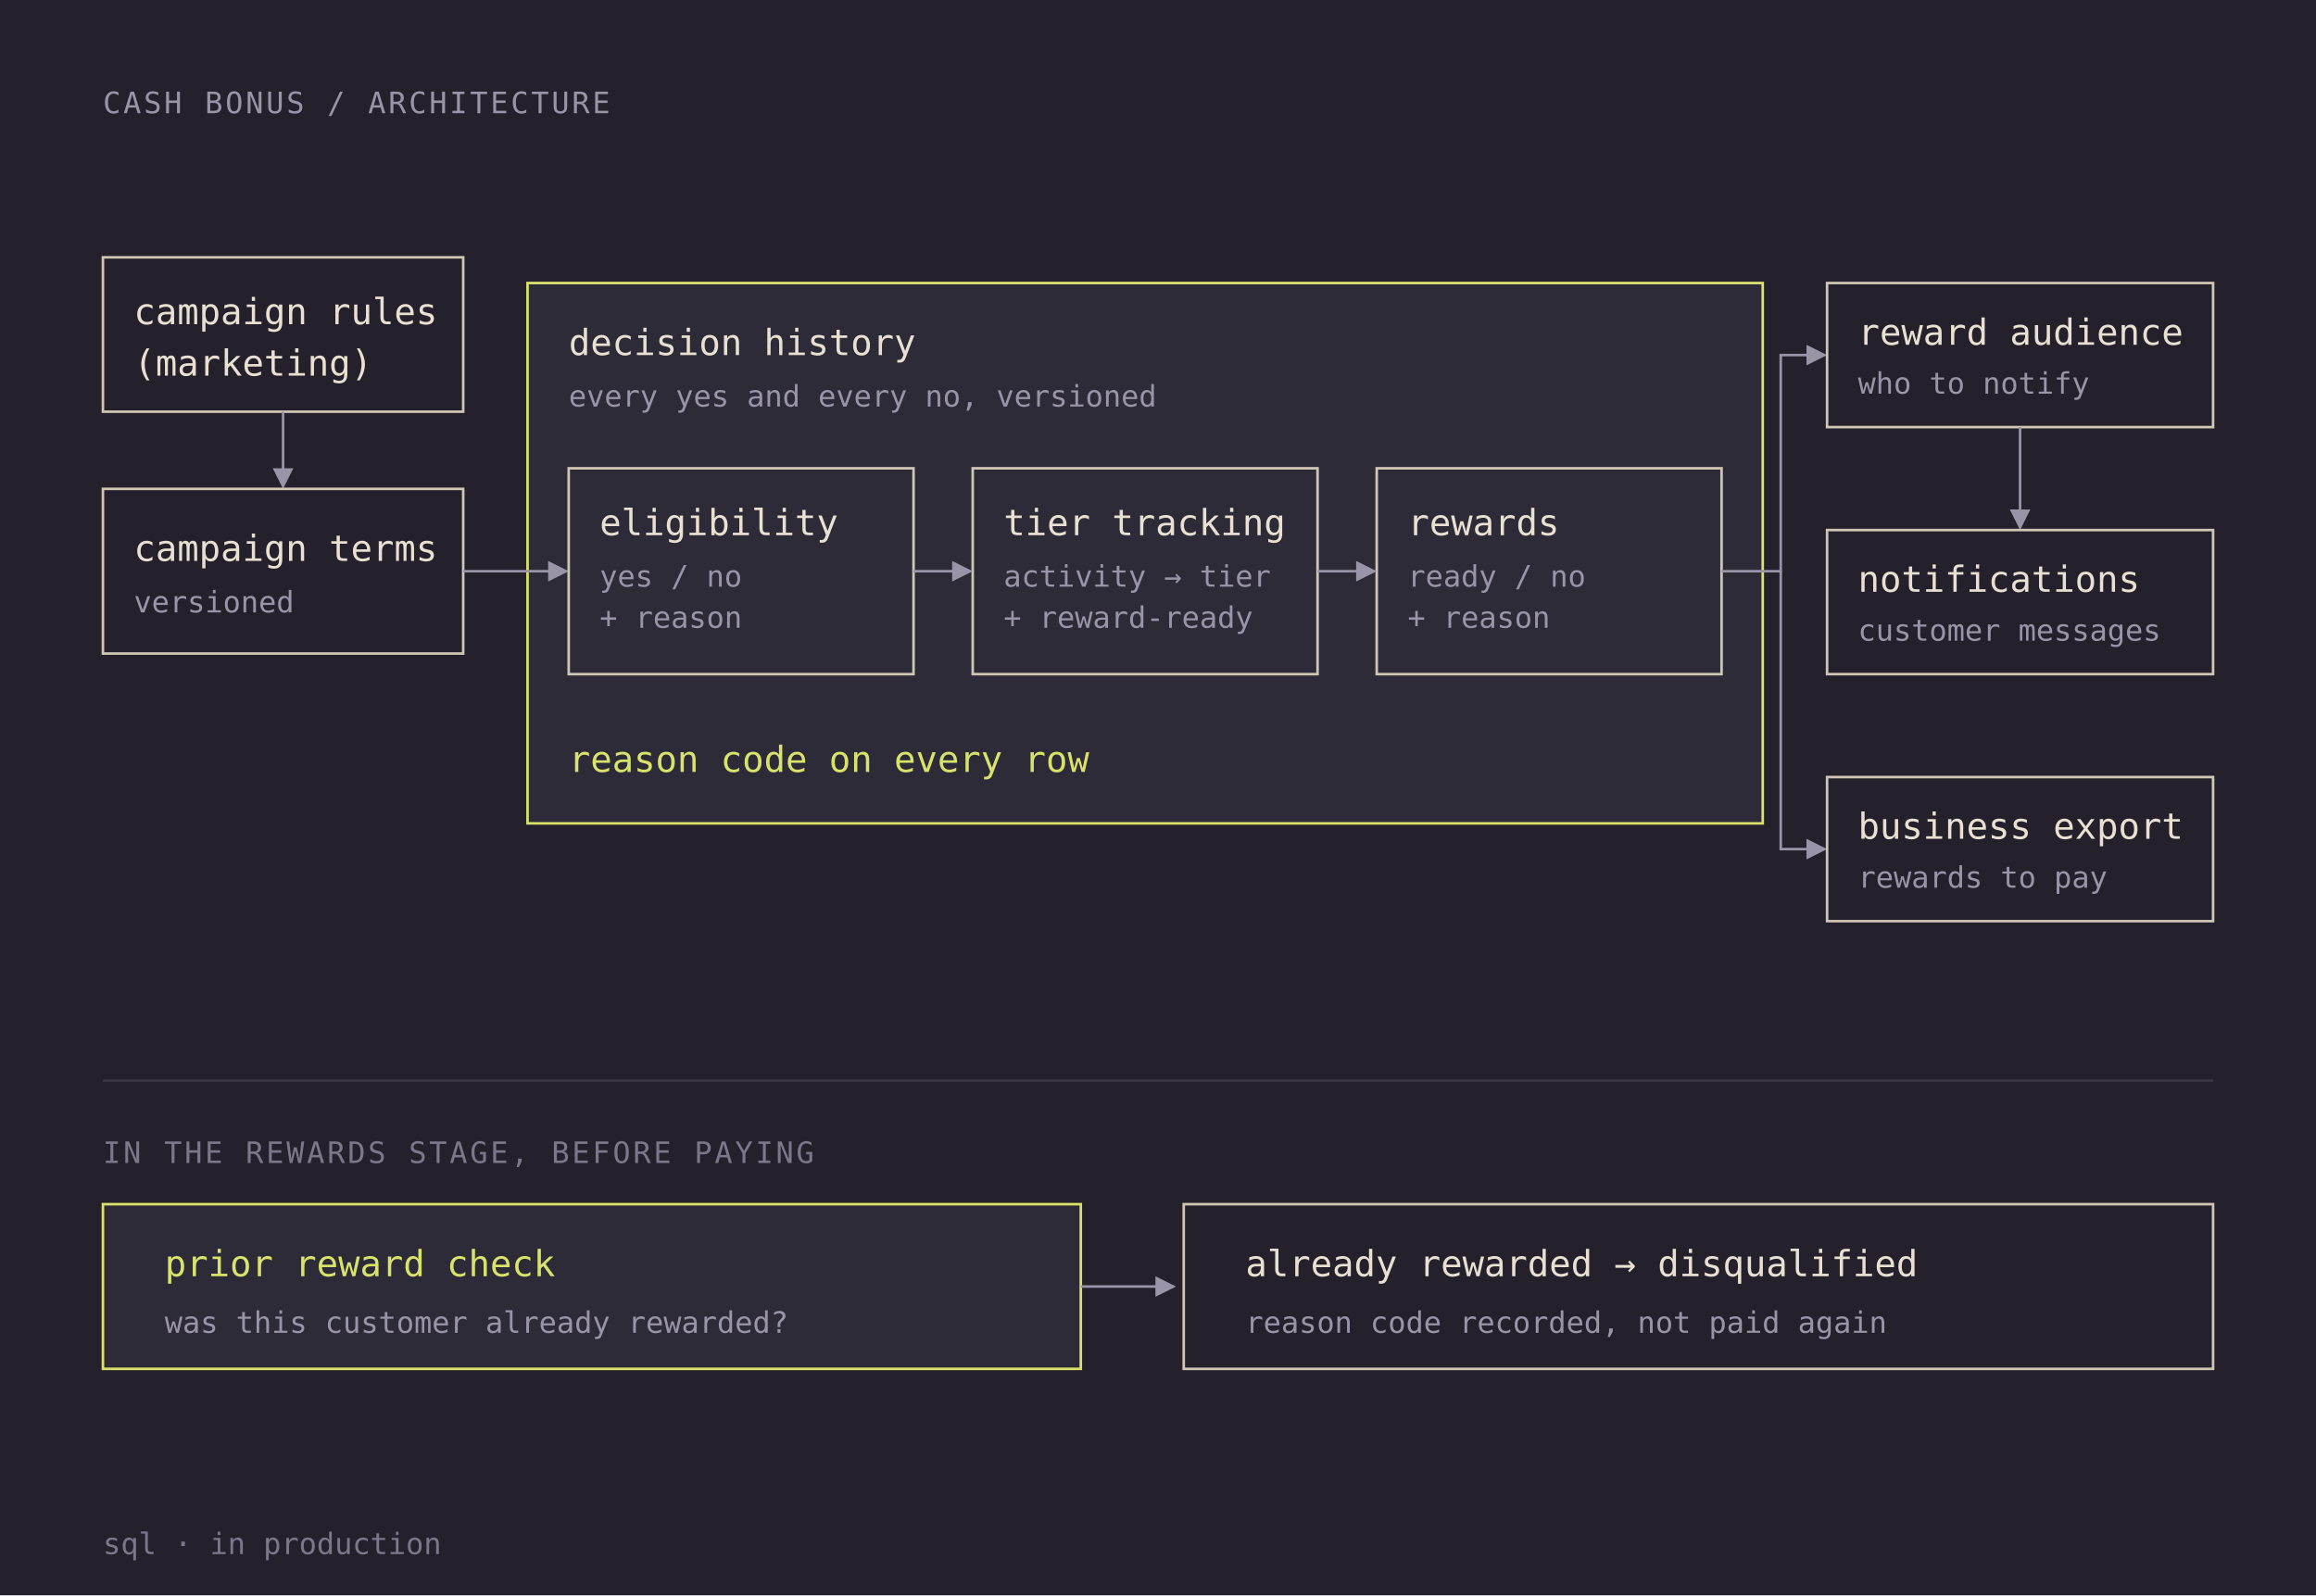
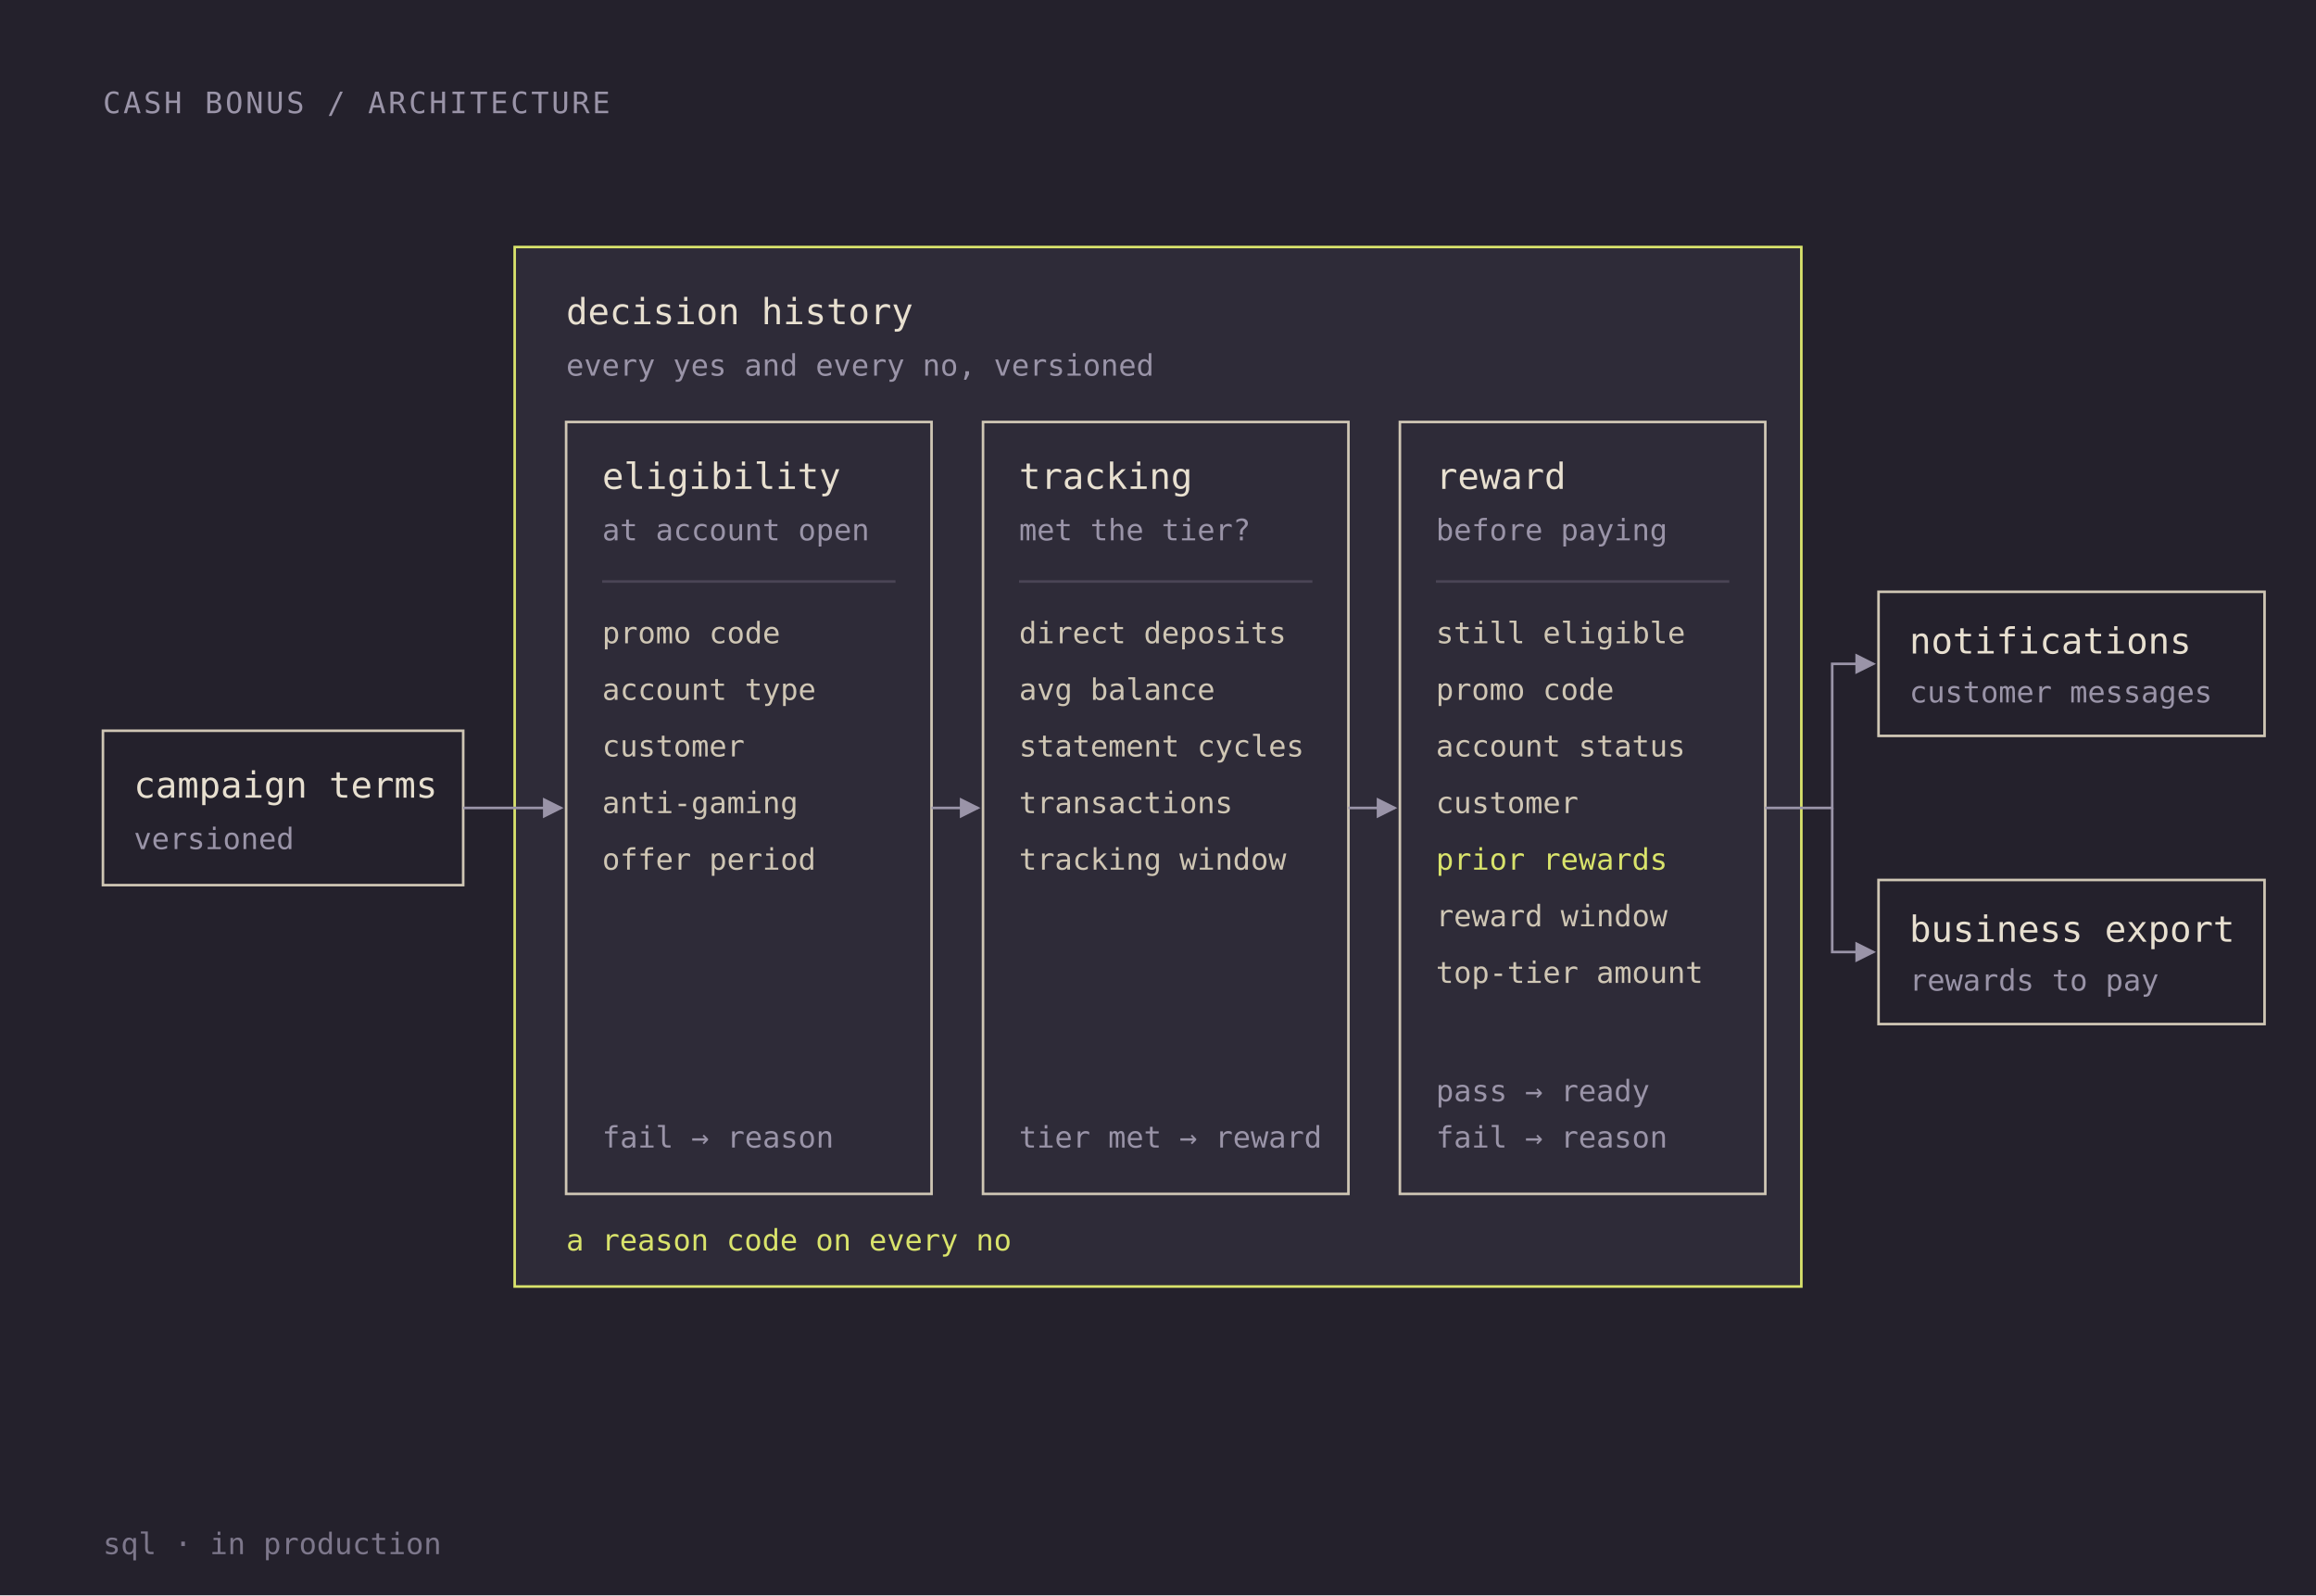
- <svg xmlns="http://www.w3.org/2000/svg" viewBox="0 0 900 620" role="img" aria-label="Cash Bonus architecture, read left to right. Campaign rules from marketing become versioned campaign terms. Terms feed a decision history that holds three stages: eligibility, tier tracking, and rewards. Every stage stores each yes and each no, versioned, with a reason code on every row. The rewards table feeds downstream processes: a reward audience that drives customer notifications, and a business export of rewards to pay. Before paying, the rewards stage checks prior rewards: a customer already rewarded is disqualified with a reason code instead of being paid again.">
+ <svg xmlns="http://www.w3.org/2000/svg" viewBox="0 0 900 620" role="img" aria-label="Cash Bonus architecture, read left to right. Versioned campaign terms feed a decision history with three stages. Eligibility checks the account when it opens: promo code, account type, customer, anti-gaming and offer period. Tracking checks whether the customer met the tier: direct deposits, average balance, statement cycles, transactions and the tracking window. Reward re-checks the account right before paying: still eligible, promo code, account status, customer, prior rewards, reward window and the top-tier amount. Every failed check records a reason code. Reward-ready accounts drive customer notifications and the business export of rewards to pay.">
  <defs>
    <marker id="arrow" viewBox="0 0 8 8" refX="7" refY="4" markerWidth="8" markerHeight="8" orient="auto-start-reverse">
      <path d="M0,0 L8,4 L0,8 z" fill="#9a94a8" />
    </marker>
    <style>
      .mono { font-family: "IBM Plex Mono", "JetBrains Mono", ui-monospace, monospace; }
-       .serif { font-family: "Cormorant Garamond", "EB Garamond", Georgia, serif; }
      .label { font-size: 14px; fill: #e8e0d0; }
      .sec { font-size: 11.5px; fill: #9a94a8; }
-       .accent { font-size: 14px; fill: #d9e36b; }
+       .item { font-size: 11.5px; fill: #cfc6b4; }
+       .accent { fill: #d9e36b; }
+       .muted { fill: #7d778b; }
      .box { fill: none; stroke: #cfc6b4; stroke-width: 1; }
      .hi { fill: #2e2b38; stroke: #d9e36b; stroke-width: 1; }
      .line { fill: none; stroke: #9a94a8; stroke-width: 1; }
-       .muted { fill: #7d778b; }
-       .rule { stroke: #3a3644; stroke-width: 1; }
+       .rule { stroke: #4a4555; stroke-width: 1; }
    </style>
  </defs>
  <rect width="900" height="620" fill="#24212c" />
  <text x="40" y="44" class="mono sec" letter-spacing="1">CASH BONUS / ARCHITECTURE</text>
-   <g transform="translate(0,-40)">
-     <rect x="40" y="140" width="140" height="60" class="box" />
-     <text x="52" y="166" class="mono label">campaign rules</text>
-     <text x="52" y="186" class="mono label">(marketing)</text>
-     <path d="M110 200 V229" class="line" marker-end="url(#arrow)" />
-     <rect x="40" y="230" width="140" height="64" class="box" />
-     <text x="52" y="258" class="mono label">campaign terms</text>
-     <text x="52" y="278" class="mono sec">versioned</text>
-     <rect x="205" y="150" width="480" height="210" class="hi" />
-     <path d="M180 262 H220" class="line" marker-end="url(#arrow)" />
-     <text x="221" y="178" class="mono label">decision history</text>
-     <text x="221" y="198" class="mono sec">every yes and every no, versioned</text>
-     <rect x="221" y="222" width="134" height="80" class="box" />
-     <text x="233" y="248" class="mono label">eligibility</text>
-     <text x="233" y="268" class="mono sec">yes / no</text>
-     <text x="233" y="284" class="mono sec">+ reason</text>
-     <rect x="378" y="222" width="134" height="80" class="box" />
-     <text x="390" y="248" class="mono label">tier tracking</text>
-     <text x="390" y="268" class="mono sec">activity → tier</text>
-     <text x="390" y="284" class="mono sec">+ reward-ready</text>
-     <rect x="535" y="222" width="134" height="80" class="box" />
-     <text x="547" y="248" class="mono label">rewards</text>
-     <text x="547" y="268" class="mono sec">ready / no</text>
-     <text x="547" y="284" class="mono sec">+ reason</text>
-     <path d="M355 262 H377" class="line" marker-end="url(#arrow)" />
-     <path d="M512 262 H534" class="line" marker-end="url(#arrow)" />
-     <text x="221" y="340" class="mono accent">reason code on every row</text>
-     <path d="M669 262 H692 V178 H709" class="line" marker-end="url(#arrow)" />
-     <path d="M692 262 V370 H709" class="line" marker-end="url(#arrow)" />
-     <rect x="710" y="150" width="150" height="56" class="box" />
-     <text x="722" y="174" class="mono label">reward audience</text>
-     <text x="722" y="193" class="mono sec">who to notify</text>
-     <path d="M785 206 V245" class="line" marker-end="url(#arrow)" />
-     <rect x="710" y="246" width="150" height="56" class="box" />
-     <text x="722" y="270" class="mono label">notifications</text>
-     <text x="722" y="289" class="mono sec">customer messages</text>
-     <rect x="710" y="342" width="150" height="56" class="box" />
-     <text x="722" y="366" class="mono label">business export</text>
-     <text x="722" y="385" class="mono sec">rewards to pay</text>
-   </g>
-   <line x1="40" y1="420" x2="860" y2="420" class="rule" />
-   <text x="40" y="452" class="mono sec muted" letter-spacing="1">IN THE REWARDS STAGE, BEFORE PAYING</text>
-   <rect x="40" y="468" width="380" height="64" class="hi" />
-   <text x="64" y="496" class="mono accent">prior reward check</text>
-   <text x="64" y="518" class="mono sec">was this customer already rewarded?</text>
-   <path d="M420 500 H456" class="line" marker-end="url(#arrow)" />
-   <rect x="460" y="468" width="400" height="64" class="box" />
-   <text x="484" y="496" class="mono label">already rewarded → disqualified</text>
-   <text x="484" y="518" class="mono sec">reason code recorded, not paid again</text>
+   <rect x="40" y="284" width="140" height="60" class="box" />
+   <text x="52" y="310" class="mono label">campaign terms</text>
+   <text x="52" y="330" class="mono sec">versioned</text>
+   <rect x="200" y="96" width="500" height="404" class="hi" />
+   <text x="220" y="126" class="mono label">decision history</text>
+   <text x="220" y="146" class="mono sec">every yes and every no, versioned</text>
+   <rect x="220" y="164" width="142" height="300" class="box" />
+   <text x="234" y="190" class="mono label">eligibility</text>
+   <text x="234" y="210" class="mono sec">at account open</text>
+   <line x1="234" y1="226" x2="348" y2="226" class="rule" />
+   <text x="234" y="250" class="mono item">promo code</text>
+   <text x="234" y="272" class="mono item">account type</text>
+   <text x="234" y="294" class="mono item">customer</text>
+   <text x="234" y="316" class="mono item">anti-gaming</text>
+   <text x="234" y="338" class="mono item">offer period</text>
+   <text x="234" y="446" class="mono sec">fail → reason</text>
+   <rect x="382" y="164" width="142" height="300" class="box" />
+   <text x="396" y="190" class="mono label">tracking</text>
+   <text x="396" y="210" class="mono sec">met the tier?</text>
+   <line x1="396" y1="226" x2="510" y2="226" class="rule" />
+   <text x="396" y="250" class="mono item">direct deposits</text>
+   <text x="396" y="272" class="mono item">avg balance</text>
+   <text x="396" y="294" class="mono item">statement cycles</text>
+   <text x="396" y="316" class="mono item">transactions</text>
+   <text x="396" y="338" class="mono item">tracking window</text>
+   <text x="396" y="446" class="mono sec">tier met → reward</text>
+   <rect x="544" y="164" width="142" height="300" class="box" />
+   <text x="558" y="190" class="mono label">reward</text>
+   <text x="558" y="210" class="mono sec">before paying</text>
+   <line x1="558" y1="226" x2="672" y2="226" class="rule" />
+   <text x="558" y="250" class="mono item">still eligible</text>
+   <text x="558" y="272" class="mono item">promo code</text>
+   <text x="558" y="294" class="mono item">account status</text>
+   <text x="558" y="316" class="mono item">customer</text>
+   <text x="558" y="338" class="mono item accent">prior rewards</text>
+   <text x="558" y="360" class="mono item">reward window</text>
+   <text x="558" y="382" class="mono item">top-tier amount</text>
+   <text x="558" y="428" class="mono sec">pass → ready</text>
+   <text x="558" y="446" class="mono sec">fail → reason</text>
+   <path d="M180 314 H218" class="line" marker-end="url(#arrow)" />
+   <path d="M362 314 H380" class="line" marker-end="url(#arrow)" />
+   <path d="M524 314 H542" class="line" marker-end="url(#arrow)" />
+   <text x="220" y="486" class="mono sec accent" font-size="14">a reason code on every no</text>
+   <path d="M686 314 H712 V258 H728" class="line" marker-end="url(#arrow)" />
+   <path d="M712 314 V370 H728" class="line" marker-end="url(#arrow)" />
+   <rect x="730" y="230" width="150" height="56" class="box" />
+   <text x="742" y="254" class="mono label">notifications</text>
+   <text x="742" y="273" class="mono sec">customer messages</text>
+   <rect x="730" y="342" width="150" height="56" class="box" />
+   <text x="742" y="366" class="mono label">business export</text>
+   <text x="742" y="385" class="mono sec">rewards to pay</text>
  <text x="40" y="604" class="mono sec muted">sql · in production</text>
</svg>
